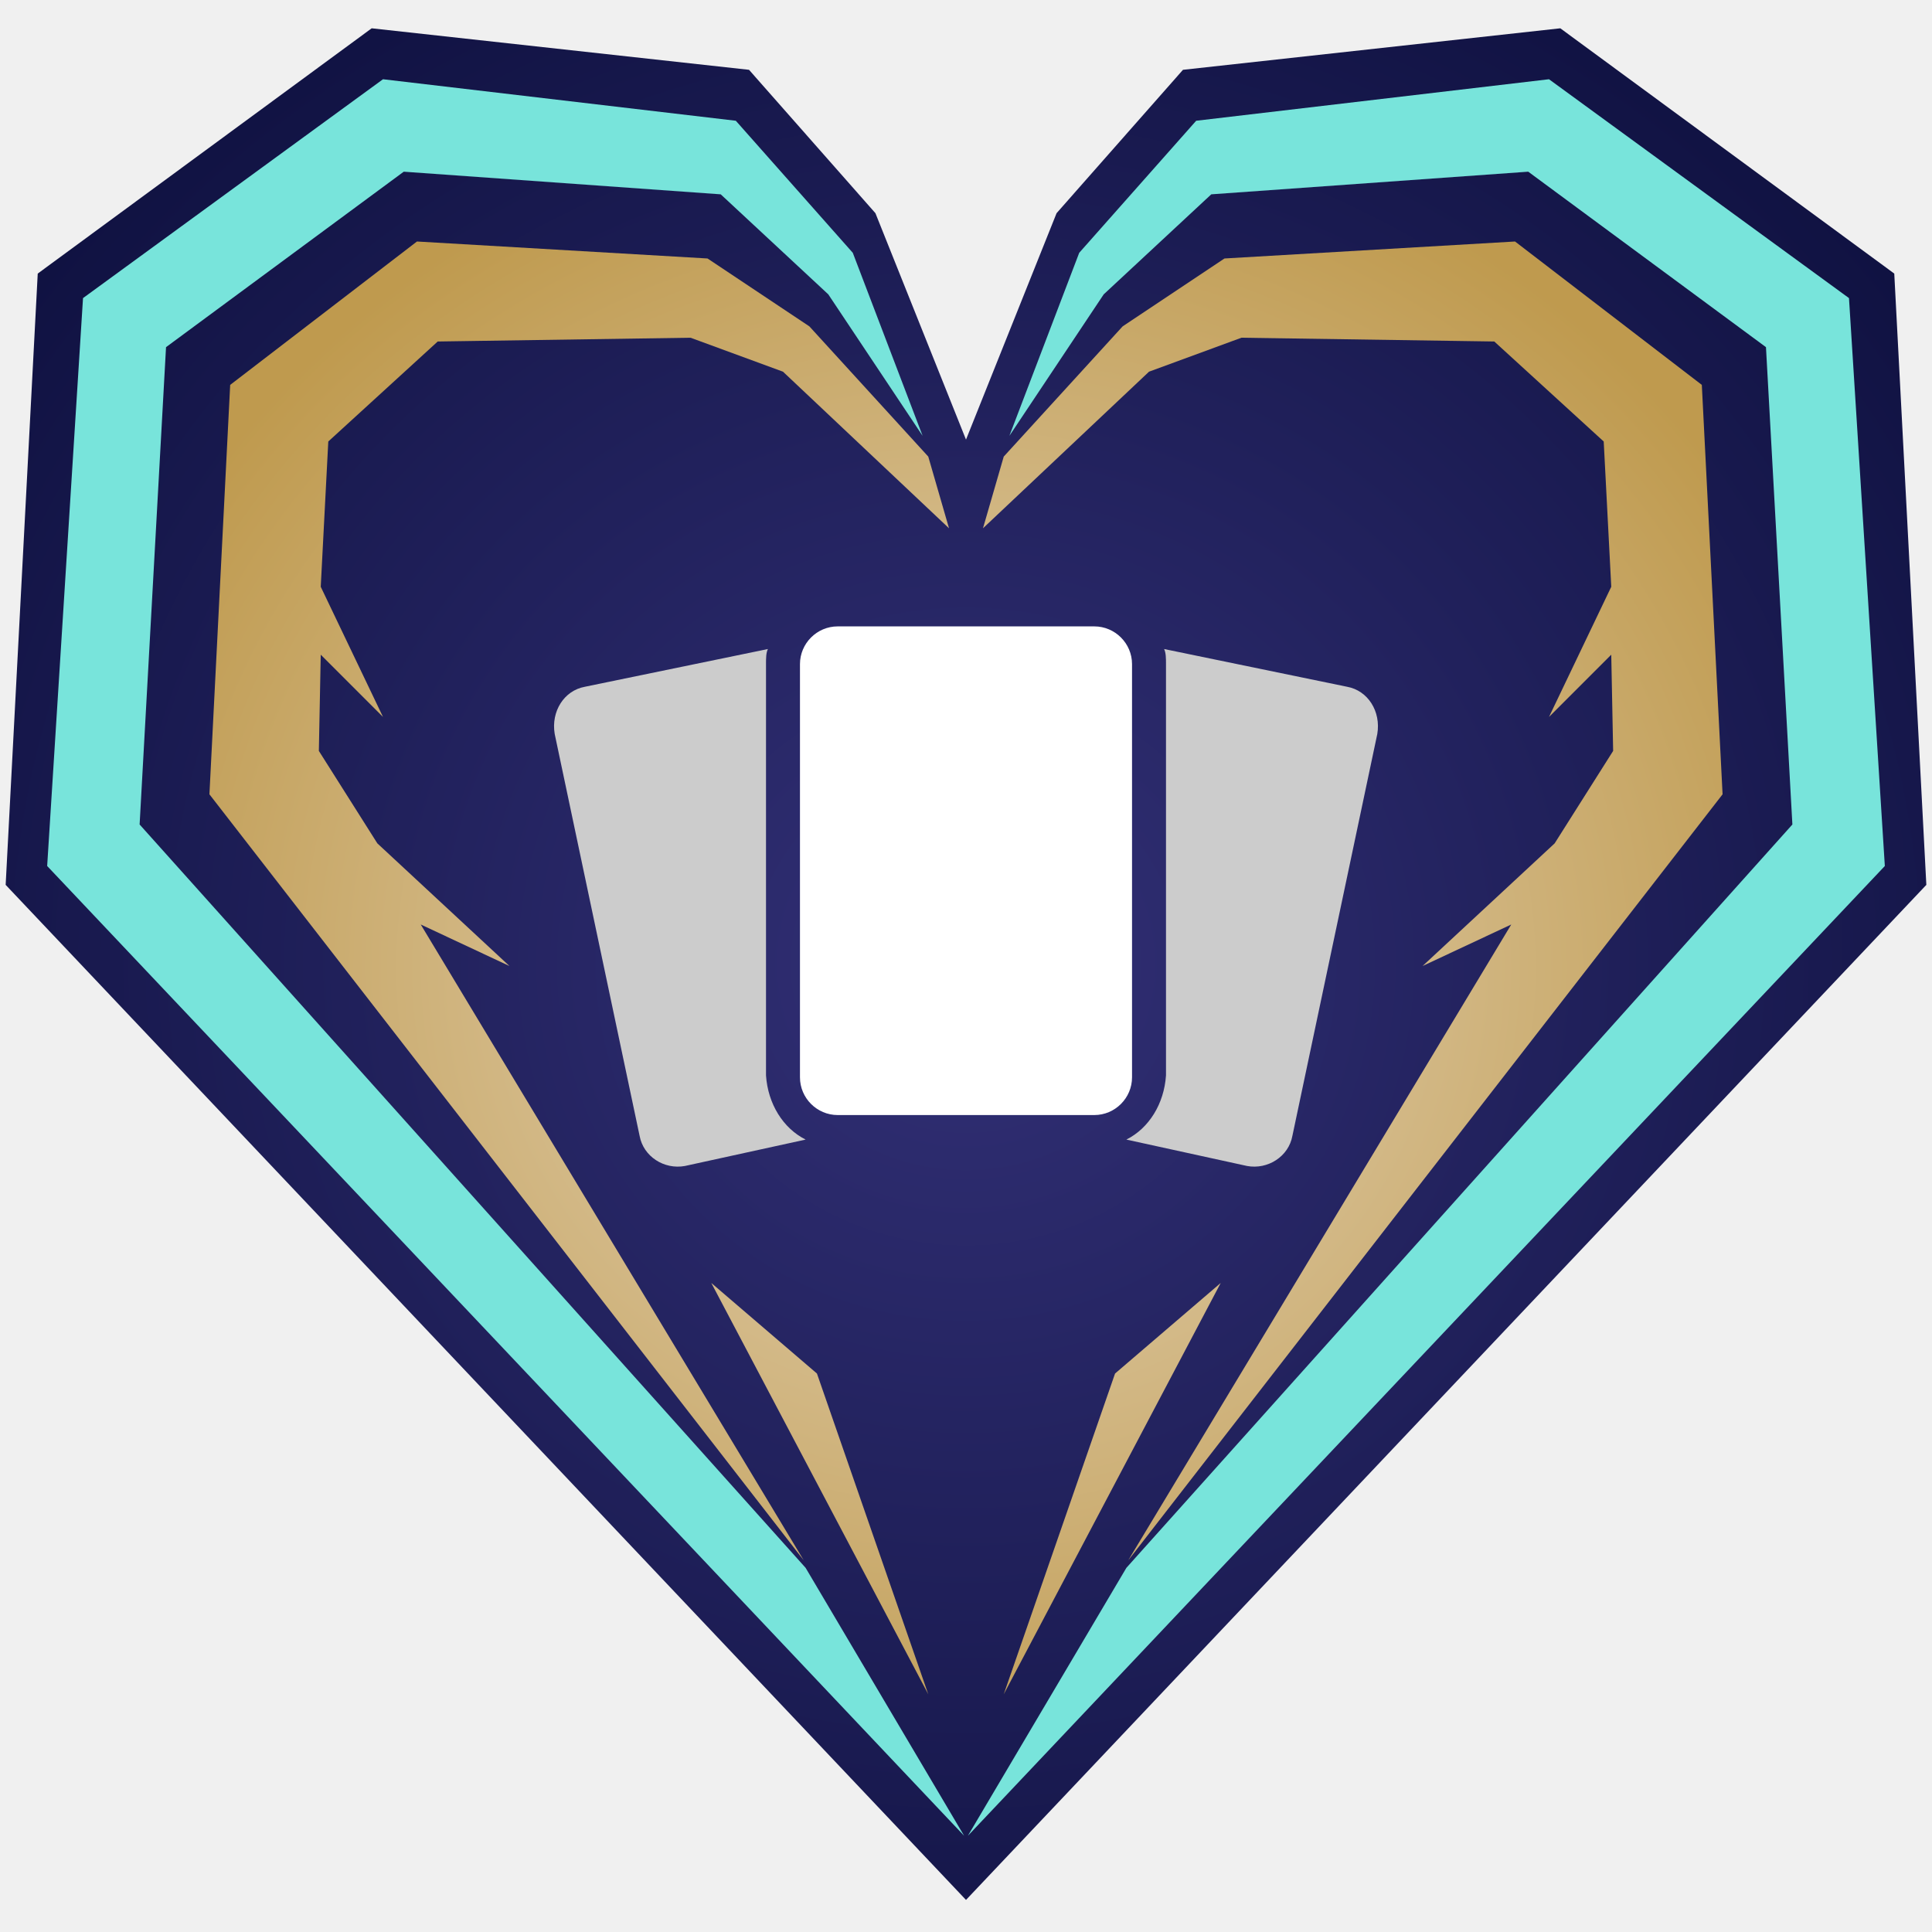
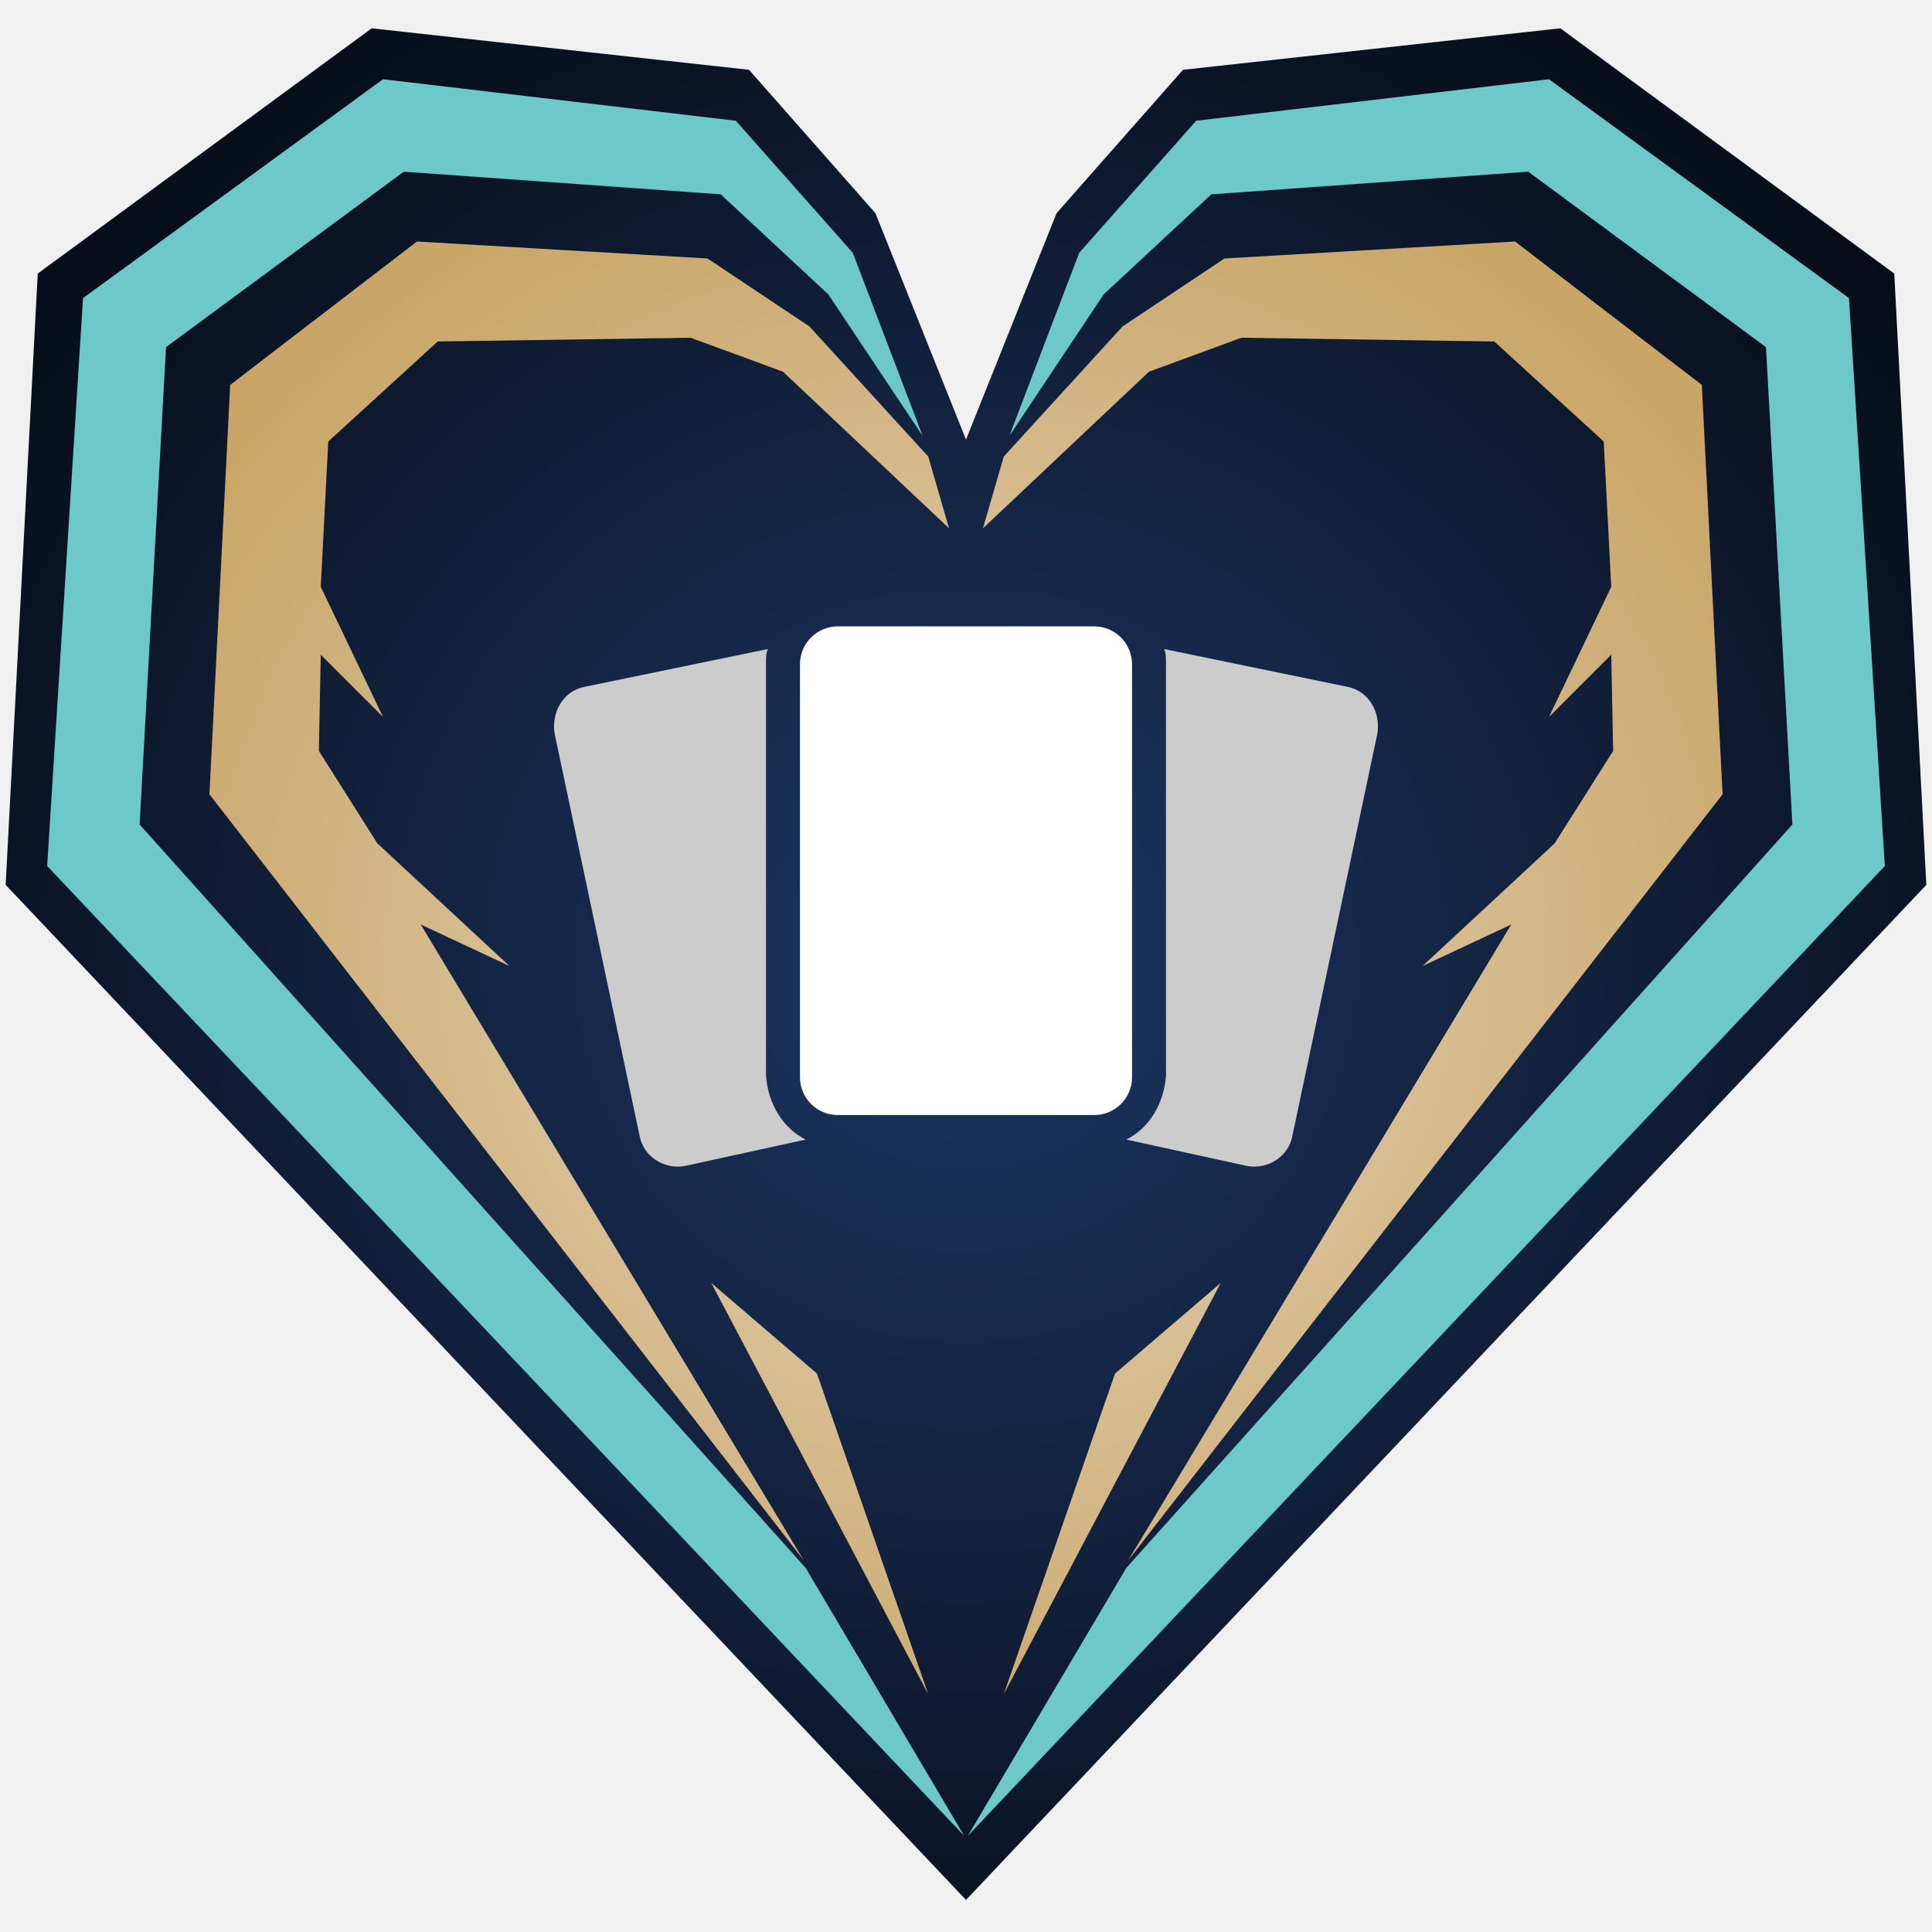
<svg xmlns="http://www.w3.org/2000/svg" viewBox="0 0 1024 1024">
  <defs>
    <radialGradient id="a" cx=".5" cy=".5" r=".6">
-       <stop offset="0%" stop-color="#323076" />
-       <stop offset="100%" stop-color="#101242" />
+       <stop offset="0%" stop-color="#1d3664" />
+       <stop offset="100%" stop-color="#070d18" />
    </radialGradient>
    <radialGradient id="b" cx=".5" cy=".5" r=".6">
      <stop offset="0%" stop-color="#e5d5bb" />
-       <stop offset="100%" stop-color="#bf9a4e" />
+       <stop offset="100%" stop-color="#c9a567" />
    </radialGradient>
  </defs>
  <path fill="url(#a)" d="m197 15 200 22 67 76 48 120 48-120 67-76 200-22 177 130 17 324-509 538L3 469l17-324z" class="zone-frame" />
-   <path fill="#78e4db" d="M203 42 44 158 25 459l486 514-84-142L74 437l14-253 126-93 168 12 57 53 50 75-37-97-62-70zm618 0-187 22-62 70-37 97 50-75 57-53 168-12 126 93 14 253-353 394-84 142 486-514-19-301-159-116z" class="zone-ring-outer" />
+   <path fill="#6dc9c7" d="M203 42 44 158 25 459l486 514-84-142L74 437l14-253 126-93 168 12 57 53 50 75-37-97-62-70zm618 0-187 22-62 70-37 97 50-75 57-53 168-12 126 93 14 253-353 394-84 142 486-514-19-301-159-116z" class="zone-ring-outer" />
  <path fill="url(#b)" d="m221 128-99 76-11 217 315 406-203-337 47 22-70-65-31-49 1-51 33 33-33-69 4-77 58-53 134-2 49 18 88 83-11-38-63-69-54-36zm582 0-154 9-54 36-63 69-11 38 88-83 49-18 134 2 58 53 4 77-33 69 33-33 1 51-31 49-70 65 47-22-203 337 315-406-11-217-99-76zM377 680l115 218-59-170zm270 0-56 48-59 170z" class="zone-ring-inner" />
  <path fill="#fff" d="M580 591c11 0 20-9 20-20V352c0-11-9-20-20-20H444c-11 0-20 9-20 20v219c0 11 9 20 20 20z" class="zone-center-card" />
  <path fill="#ccc" d="M427 604c-12-6-20-19-21-34V352c0-3 0-6 1-8l-97 20c-11 2-18 13-16 25l45 213c2 11 13 18 24 16zm170 0 64 14c11 2 22-5 24-16l45-213c2-12-5-23-16-25l-97-20c1 2 1 5 1 8V570c-1 15-9 28-21 34z" class="zone-outer-cards" />
</svg>
